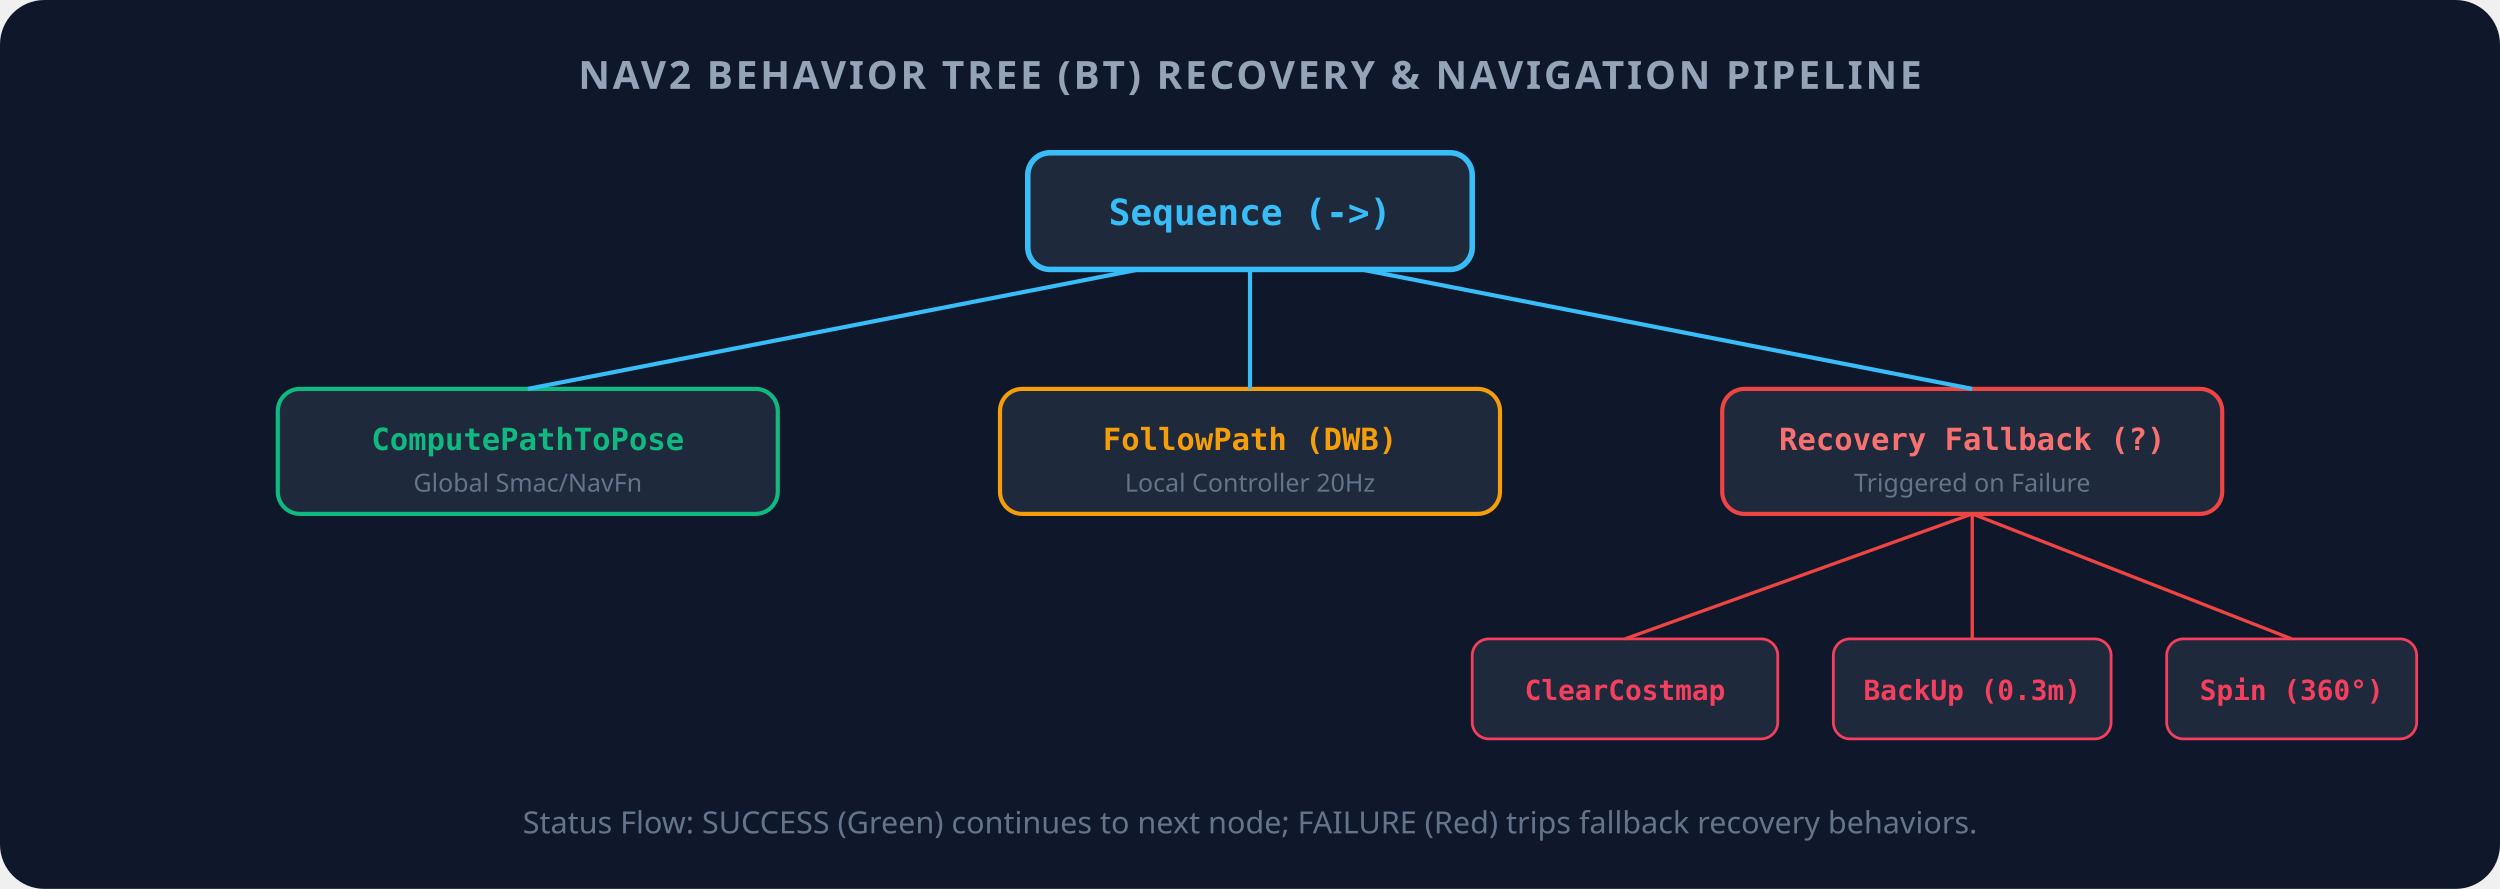
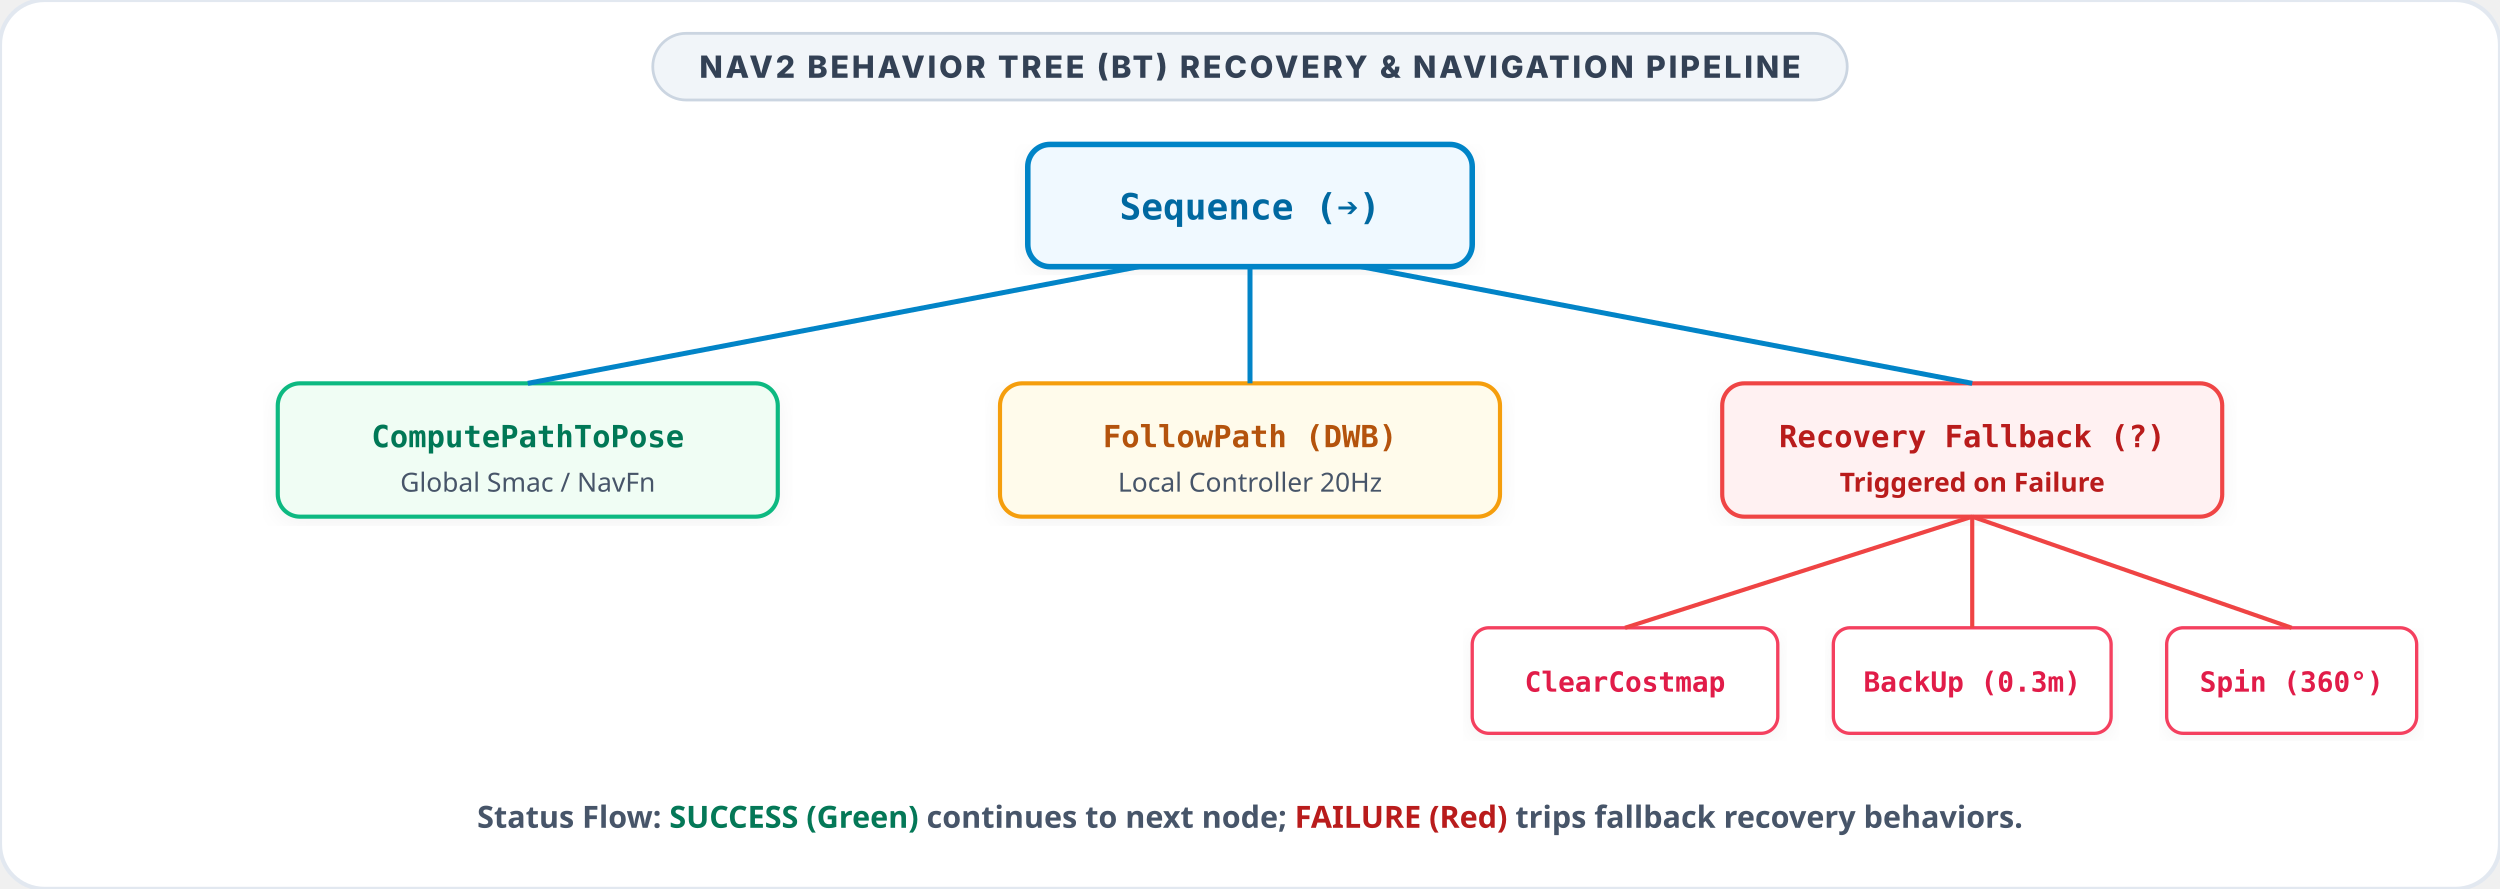
<svg xmlns="http://www.w3.org/2000/svg" viewBox="0 0 900 320" width="100%" height="100%">
-   <rect width="900" height="320" rx="16" fill="#0f172a" />
-   <text x="450" y="32" fill="#94a3b8" font-family="system-ui, sans-serif" font-size="14" font-weight="600" text-anchor="middle" letter-spacing="1">NAV2 BEHAVIOR TREE (BT) RECOVERY &amp; NAVIGATION PIPELINE</text>
-   <g transform="translate(370, 55)">
-     <rect width="160" height="42" rx="8" fill="#1e293b" stroke="#38bdf8" stroke-width="2" />
-     <text x="80" y="26" fill="#38bdf8" font-family="monospace" font-size="13" font-weight="700" text-anchor="middle">Sequence (-&gt;)</text>
+   <defs>
+     <filter id="cardShadow" x="-3%" y="-5%" width="106%" height="112%">
+       <feDropShadow dx="0" dy="2" stdDeviation="4" flood-color="#0f172a" flood-opacity="0.05" />
+     </filter>
+   </defs>
+   <rect width="900" height="320" rx="16" fill="#ffffff" stroke="#e2e8f0" stroke-width="1.5" />
+   <g transform="translate(450, 28)" text-anchor="middle">
+     <rect x="-215" y="-16" width="430" height="24" rx="12" fill="#f1f5f9" stroke="#cbd5e1" stroke-width="1" />
+     <text x="0" y="0" fill="#334155" font-family="system-ui, -apple-system, sans-serif" font-size="11" font-weight="800" letter-spacing="1">NAV2 BEHAVIOR TREE (BT) RECOVERY &amp; NAVIGATION PIPELINE</text>
  </g>
-   <g transform="translate(100, 140)">
-     <rect width="180" height="45" rx="8" fill="#1e293b" stroke="#10b981" stroke-width="1.5" />
-     <text x="90" y="22" fill="#10b981" font-family="monospace" font-size="11" font-weight="700" text-anchor="middle">ComputePathToPose</text>
-     <text x="90" y="37" fill="#64748b" font-family="sans-serif" font-size="9" text-anchor="middle">Global Smac/NavFn</text>
+   <g transform="translate(370, 52)" filter="url(#cardShadow)">
+     <rect width="160" height="44" rx="8" fill="#f0f9ff" stroke="#0284c7" stroke-width="2" />
+     <text x="80" y="27" fill="#0369a1" font-family="ui-monospace, monospace" font-size="13" font-weight="800" text-anchor="middle">Sequence (➔)</text>
  </g>
-   <g transform="translate(360, 140)">
-     <rect width="180" height="45" rx="8" fill="#1e293b" stroke="#f59e0b" stroke-width="1.5" />
-     <text x="90" y="22" fill="#f59e0b" font-family="monospace" font-size="11" font-weight="700" text-anchor="middle">FollowPath (DWB)</text>
-     <text x="90" y="37" fill="#64748b" font-family="sans-serif" font-size="9" text-anchor="middle">Local Controller 20Hz</text>
+   <g transform="translate(100, 138)" filter="url(#cardShadow)">
+     <rect width="180" height="48" rx="8" fill="#f0fdf4" stroke="#10b981" stroke-width="1.5" />
+     <text x="90" y="23" fill="#047857" font-family="ui-monospace, monospace" font-size="11" font-weight="800" text-anchor="middle">ComputePathToPose</text>
+     <text x="90" y="39" fill="#475569" font-family="system-ui, sans-serif" font-size="9.5" text-anchor="middle">Global Smac / NavFn</text>
  </g>
-   <g transform="translate(620, 140)">
-     <rect width="180" height="45" rx="8" fill="#1e293b" stroke="#ef4444" stroke-width="1.5" />
-     <text x="90" y="22" fill="#f87171" font-family="monospace" font-size="11" font-weight="700" text-anchor="middle">Recovery Fallback (?)</text>
-     <text x="90" y="37" fill="#64748b" font-family="sans-serif" font-size="9" text-anchor="middle">Triggered on Failure</text>
+   <g transform="translate(360, 138)" filter="url(#cardShadow)">
+     <rect width="180" height="48" rx="8" fill="#fffbeb" stroke="#f59e0b" stroke-width="1.5" />
+     <text x="90" y="23" fill="#b45309" font-family="ui-monospace, monospace" font-size="11" font-weight="800" text-anchor="middle">FollowPath (DWB)</text>
+     <text x="90" y="39" fill="#475569" font-family="system-ui, sans-serif" font-size="9.5" text-anchor="middle">Local Controller 20Hz</text>
  </g>
-   <line x1="410" y1="97" x2="190" y2="140" stroke="#38bdf8" stroke-width="1.5" />
-   <line x1="450" y1="97" x2="450" y2="140" stroke="#38bdf8" stroke-width="1.5" />
-   <line x1="490" y1="97" x2="710" y2="140" stroke="#38bdf8" stroke-width="1.5" />
-   <g transform="translate(530, 230)">
-     <rect width="110" height="36" rx="6" fill="#1e293b" stroke="#f43f5e" />
-     <text x="55" y="22" fill="#f43f5e" font-family="monospace" font-size="10" font-weight="bold" text-anchor="middle">ClearCostmap</text>
+   <g transform="translate(620, 138)" filter="url(#cardShadow)">
+     <rect width="180" height="48" rx="8" fill="#fff1f2" stroke="#ef4444" stroke-width="1.5" />
+     <text x="90" y="23" fill="#b91c1c" font-family="ui-monospace, monospace" font-size="11" font-weight="800" text-anchor="middle">Recovery Fallback (?)</text>
+     <text x="90" y="39" fill="#b91c1c" font-family="system-ui, sans-serif" font-size="9.5" font-weight="600" text-anchor="middle">Triggered on Failure</text>
  </g>
-   <g transform="translate(660, 230)">
-     <rect width="100" height="36" rx="6" fill="#1e293b" stroke="#f43f5e" />
-     <text x="50" y="22" fill="#f43f5e" font-family="monospace" font-size="10" font-weight="bold" text-anchor="middle">BackUp (0.3m)</text>
+   <line x1="410" y1="96" x2="190" y2="138" stroke="#0284c7" stroke-width="1.8" />
+   <line x1="450" y1="96" x2="450" y2="138" stroke="#0284c7" stroke-width="1.8" />
+   <line x1="490" y1="96" x2="710" y2="138" stroke="#0284c7" stroke-width="1.8" />
+   <g transform="translate(530, 226)" filter="url(#cardShadow)">
+     <rect width="110" height="38" rx="6" fill="#ffffff" stroke="#f43f5e" stroke-width="1.2" />
+     <text x="55" y="23" fill="#e11d48" font-family="ui-monospace, monospace" font-size="10" font-weight="800" text-anchor="middle">ClearCostmap</text>
  </g>
-   <g transform="translate(780, 230)">
-     <rect width="90" height="36" rx="6" fill="#1e293b" stroke="#f43f5e" />
-     <text x="45" y="22" fill="#f43f5e" font-family="monospace" font-size="10" font-weight="bold" text-anchor="middle">Spin (360°)</text>
+   <g transform="translate(660, 226)" filter="url(#cardShadow)">
+     <rect width="100" height="38" rx="6" fill="#ffffff" stroke="#f43f5e" stroke-width="1.2" />
+     <text x="50" y="23" fill="#e11d48" font-family="ui-monospace, monospace" font-size="10" font-weight="800" text-anchor="middle">BackUp (0.3m)</text>
  </g>
-   <line x1="710" y1="185" x2="585" y2="230" stroke="#ef4444" stroke-width="1.2" />
-   <line x1="710" y1="185" x2="710" y2="230" stroke="#ef4444" stroke-width="1.2" />
-   <line x1="710" y1="185" x2="825" y2="230" stroke="#ef4444" stroke-width="1.2" />
-   <text x="450" y="300" fill="#64748b" font-family="system-ui, sans-serif" font-size="11" text-anchor="middle">Status Flow: SUCCESS (Green) continues to next node; FAILURE (Red) trips fallback recovery behaviors.</text>
+   <g transform="translate(780, 226)" filter="url(#cardShadow)">
+     <rect width="90" height="38" rx="6" fill="#ffffff" stroke="#f43f5e" stroke-width="1.2" />
+     <text x="45" y="23" fill="#e11d48" font-family="ui-monospace, monospace" font-size="10" font-weight="800" text-anchor="middle">Spin (360°)</text>
+   </g>
+   <line x1="710" y1="186" x2="585" y2="226" stroke="#ef4444" stroke-width="1.5" />
+   <line x1="710" y1="186" x2="710" y2="226" stroke="#ef4444" stroke-width="1.5" />
+   <line x1="710" y1="186" x2="825" y2="226" stroke="#ef4444" stroke-width="1.5" />
+   <text x="450" y="298" fill="#475569" font-family="system-ui, sans-serif" font-size="11" font-weight="600" text-anchor="middle">Status Flow: <tspan fill="#047857" font-weight="800">SUCCESS (Green)</tspan> continues to next node; <tspan fill="#b91c1c" font-weight="800">FAILURE (Red)</tspan> trips fallback recovery behaviors.</text>
</svg>
